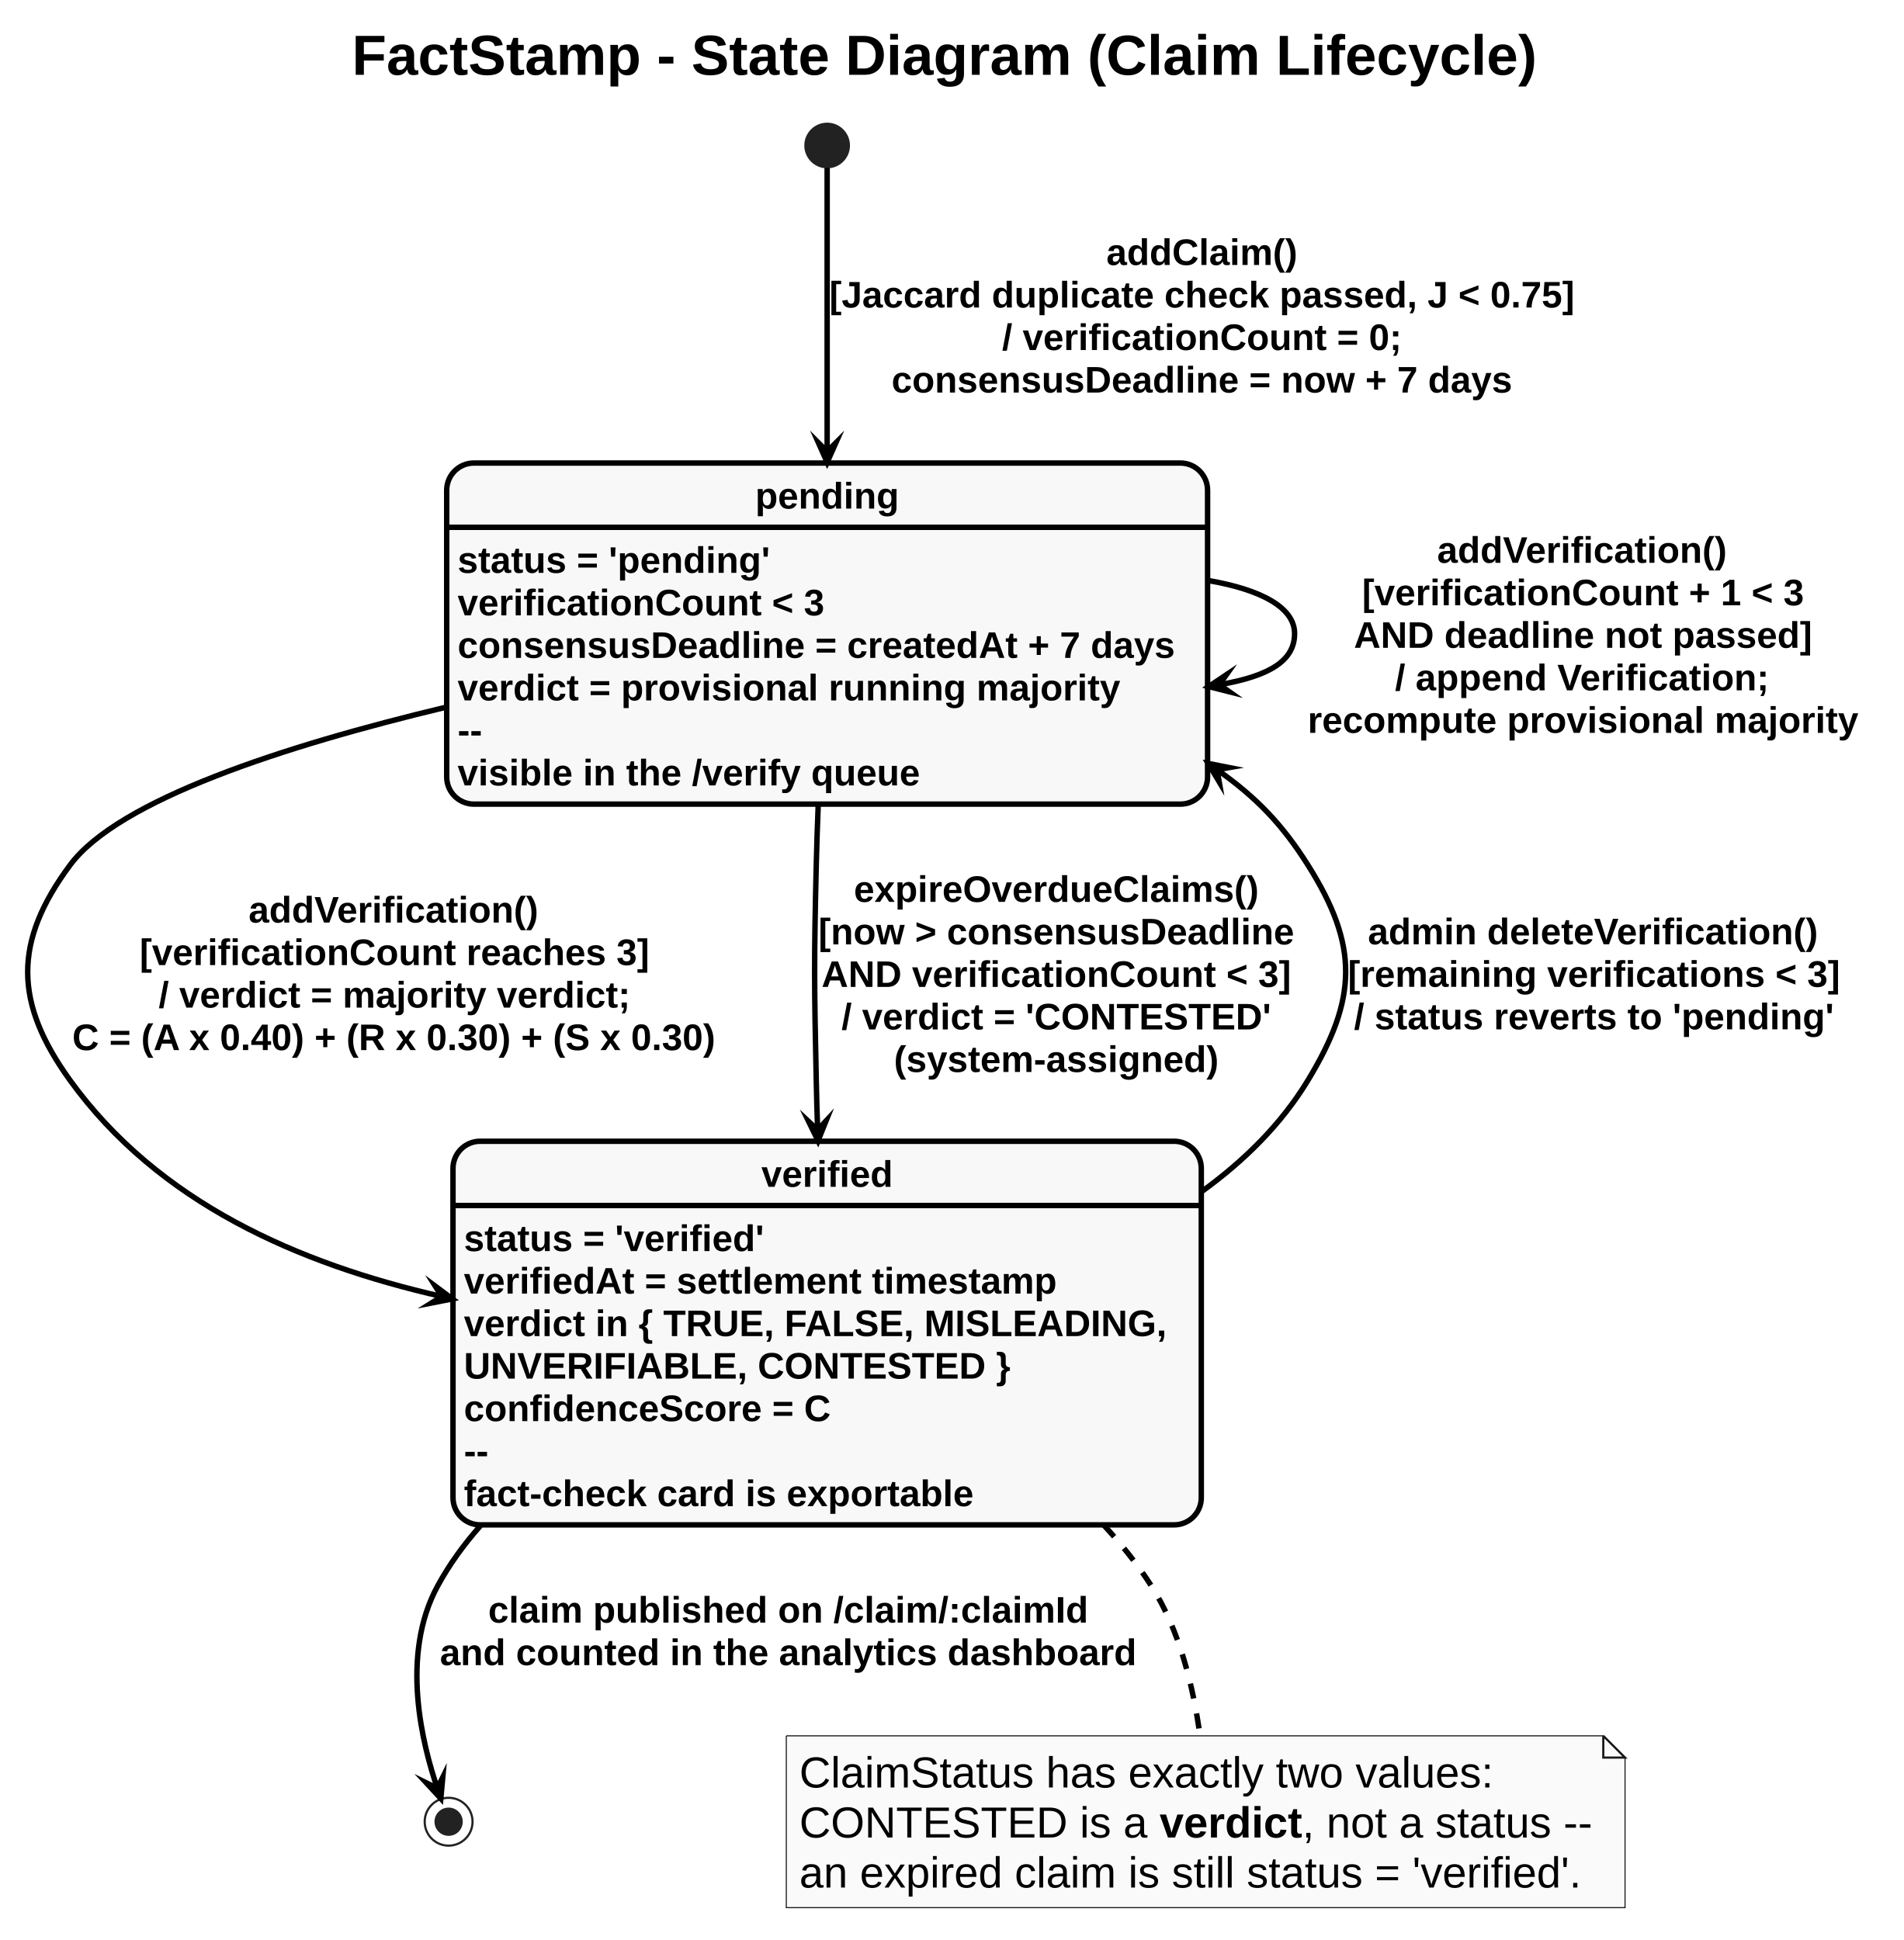
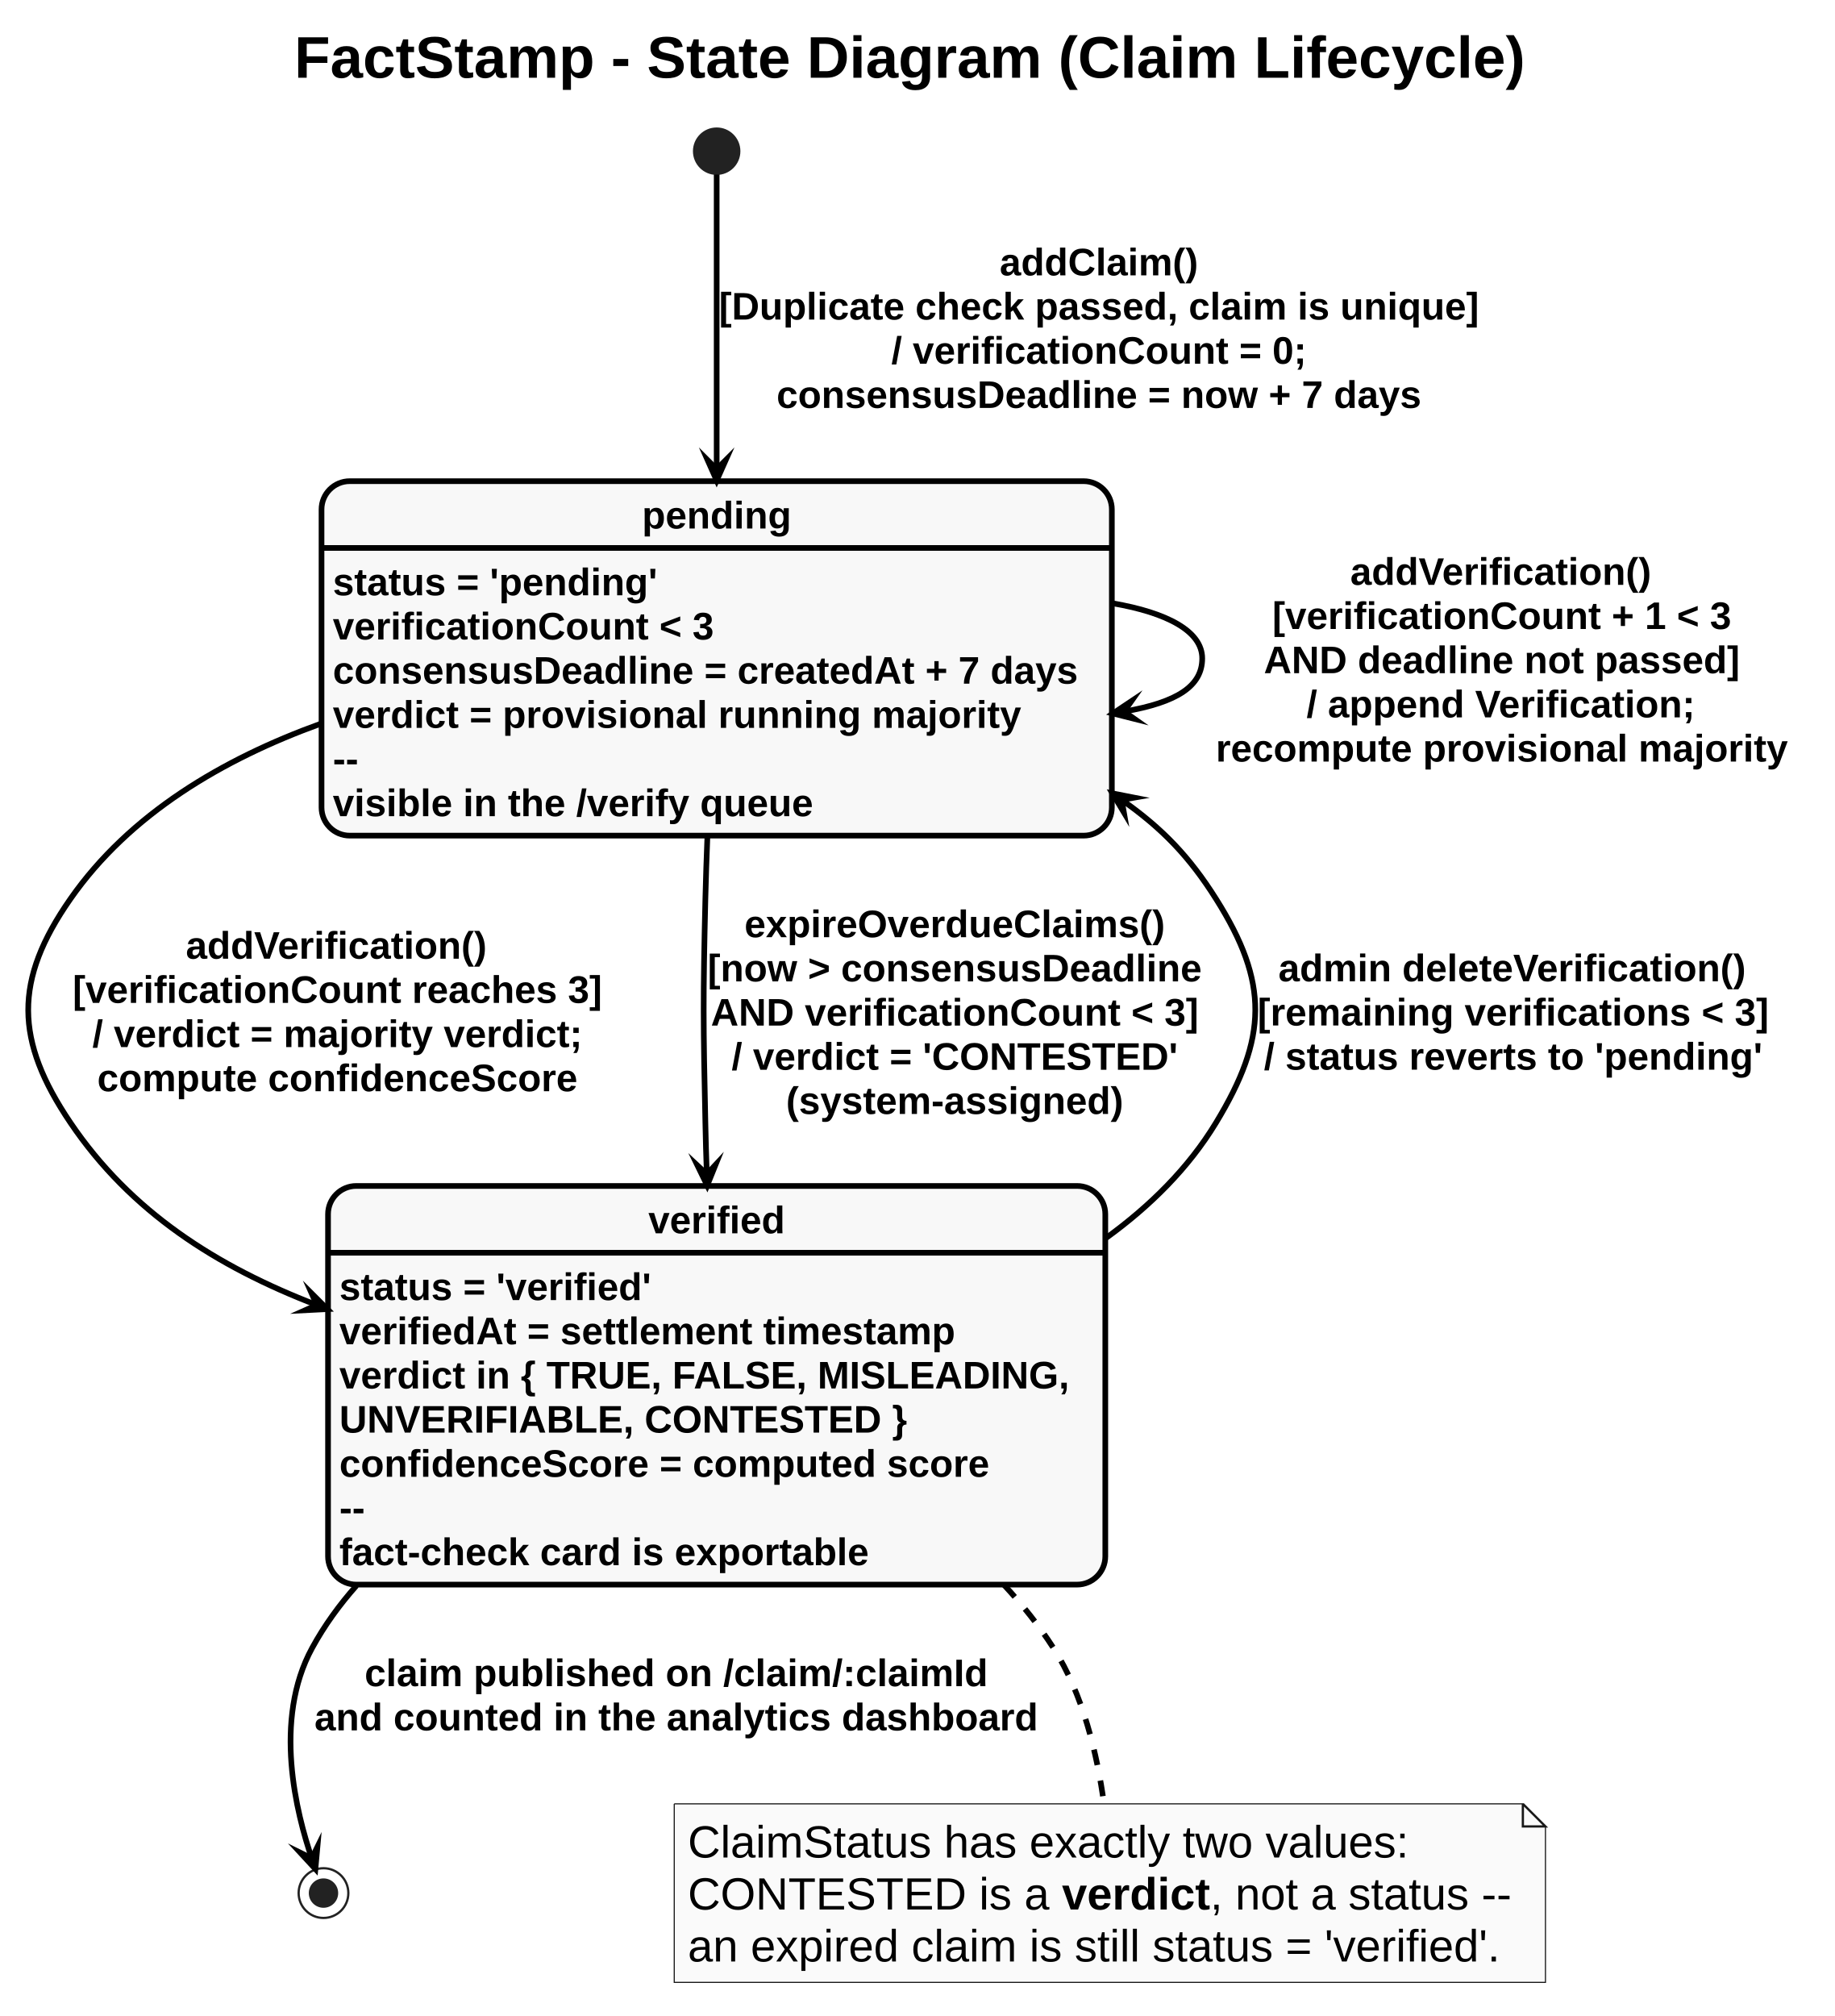
- <svg xmlns="http://www.w3.org/2000/svg" contentStyleType="text/css" data-diagram-type="STATE" height="892px" preserveAspectRatio="none" style="width:875px;height:892px;background:#FFFFFF;" version="1.1" viewBox="0 0 875 892" width="875px" zoomAndPan="magnify">
+ <svg xmlns="http://www.w3.org/2000/svg" contentStyleType="text/css" data-diagram-type="STATE" height="892px" preserveAspectRatio="none" style="width:812px;height:892px;background:#FFFFFF;" version="1.1" viewBox="0 0 812 892" width="812px" zoomAndPan="magnify">
  <defs />
  <g>
    <g class="title" data-source-line="33">
-       <text fill="#000000" font-family="'Liberation Sans'" font-size="26" font-weight="700" lengthAdjust="spacing" textLength="544.718" x="161.778" y="34.388">FactStamp - State Diagram (Claim Lifecycle)</text>
+       <text fill="#000000" font-family="'Liberation Sans'" font-size="26" font-weight="700" lengthAdjust="spacing" textLength="544.718" x="130.248" y="34.388">FactStamp - State Diagram (Claim Lifecycle)</text>
    </g>
    <g class="entity" data-qualified-name="Pending" data-source-line="44" id="ent0001">
-       <rect fill="#F8F8F8" height="156.838" rx="12.5" ry="12.5" style="stroke:#000000;stroke-width:2.5;" width="349.757" x="205.34" y="212.898" />
-       <line style="stroke:#000000;stroke-width:2.5;" x1="205.34" x2="555.097" y1="242.446" y2="242.446" />
-       <text fill="#000000" font-family="'Liberation Sans'" font-size="17" font-weight="700" lengthAdjust="spacing" textLength="66.099" x="347.169" y="233.843">pending</text>
-       <text fill="#000000" font-family="'Liberation Sans'" font-size="17" font-weight="700" lengthAdjust="spacing" textLength="143.628" x="210.34" y="263.392">status = 'pending'</text>
-       <text fill="#000000" font-family="'Liberation Sans'" font-size="17" font-weight="700" lengthAdjust="spacing" textLength="168.614" x="210.34" y="282.94">verificationCount &lt; 3</text>
-       <text fill="#000000" font-family="'Liberation Sans'" font-size="17" font-weight="700" lengthAdjust="spacing" textLength="329.757" x="210.34" y="302.488">consensusDeadline = createdAt + 7 days</text>
-       <text fill="#000000" font-family="'Liberation Sans'" font-size="17" font-weight="700" lengthAdjust="spacing" textLength="304.647" x="210.34" y="322.037">verdict = provisional running majority</text>
-       <text fill="#000000" font-family="'Liberation Sans'" font-size="17" font-weight="700" lengthAdjust="spacing" textLength="11.322" x="210.34" y="341.585">--</text>
-       <text fill="#000000" font-family="'Liberation Sans'" font-size="17" font-weight="700" lengthAdjust="spacing" textLength="212.566" x="210.34" y="361.133">visible in the /verify queue</text>
+       <rect fill="#F8F8F8" height="156.838" rx="12.5" ry="12.5" style="stroke:#000000;stroke-width:2.5;" width="349.757" x="142.29" y="212.898" />
+       <line style="stroke:#000000;stroke-width:2.5;" x1="142.29" x2="492.047" y1="242.446" y2="242.446" />
+       <text fill="#000000" font-family="'Liberation Sans'" font-size="17" font-weight="700" lengthAdjust="spacing" textLength="66.099" x="284.119" y="233.843">pending</text>
+       <text fill="#000000" font-family="'Liberation Sans'" font-size="17" font-weight="700" lengthAdjust="spacing" textLength="143.628" x="147.29" y="263.392">status = 'pending'</text>
+       <text fill="#000000" font-family="'Liberation Sans'" font-size="17" font-weight="700" lengthAdjust="spacing" textLength="168.614" x="147.29" y="282.94">verificationCount &lt; 3</text>
+       <text fill="#000000" font-family="'Liberation Sans'" font-size="17" font-weight="700" lengthAdjust="spacing" textLength="329.757" x="147.29" y="302.488">consensusDeadline = createdAt + 7 days</text>
+       <text fill="#000000" font-family="'Liberation Sans'" font-size="17" font-weight="700" lengthAdjust="spacing" textLength="304.647" x="147.29" y="322.037">verdict = provisional running majority</text>
+       <text fill="#000000" font-family="'Liberation Sans'" font-size="17" font-weight="700" lengthAdjust="spacing" textLength="11.322" x="147.29" y="341.585">--</text>
+       <text fill="#000000" font-family="'Liberation Sans'" font-size="17" font-weight="700" lengthAdjust="spacing" textLength="212.566" x="147.29" y="361.133">visible in the /verify queue</text>
    </g>
    <g class="entity" data-qualified-name="Verified" data-source-line="53" id="ent0002">
-       <rect fill="#F8F8F8" height="176.387" rx="12.5" ry="12.5" style="stroke:#000000;stroke-width:2.5;" width="343.979" x="208.23" y="524.737" />
-       <line style="stroke:#000000;stroke-width:2.5;" x1="208.23" x2="552.21" y1="554.286" y2="554.286" />
-       <text fill="#000000" font-family="'Liberation Sans'" font-size="17" font-weight="700" lengthAdjust="spacing" textLength="60.471" x="349.984" y="545.683">verified</text>
-       <text fill="#000000" font-family="'Liberation Sans'" font-size="17" font-weight="700" lengthAdjust="spacing" textLength="138" x="213.23" y="575.232">status = 'verified'</text>
-       <text fill="#000000" font-family="'Liberation Sans'" font-size="17" font-weight="700" lengthAdjust="spacing" textLength="272.556" x="213.23" y="594.78">verifiedAt = settlement timestamp</text>
-       <text fill="#000000" font-family="'Liberation Sans'" font-size="17" font-weight="700" lengthAdjust="spacing" textLength="323.979" x="213.23" y="614.328">verdict in { TRUE, FALSE, MISLEADING,</text>
-       <text fill="#000000" font-family="'Liberation Sans'" font-size="17" font-weight="700" lengthAdjust="spacing" textLength="251.24" x="213.23" y="633.877">UNVERIFIABLE, CONTESTED }</text>
-       <text fill="#000000" font-family="'Liberation Sans'" font-size="17" font-weight="700" lengthAdjust="spacing" textLength="168.639" x="213.23" y="653.425">confidenceScore = C</text>
-       <text fill="#000000" font-family="'Liberation Sans'" font-size="17" font-weight="700" lengthAdjust="spacing" textLength="11.322" x="213.23" y="672.973">--</text>
-       <text fill="#000000" font-family="'Liberation Sans'" font-size="17" font-weight="700" lengthAdjust="spacing" textLength="234.323" x="213.23" y="692.522">fact-check card is exportable</text>
+       <rect fill="#F8F8F8" height="176.387" rx="12.5" ry="12.5" style="stroke:#000000;stroke-width:2.5;" width="343.979" x="145.17" y="524.737" />
+       <line style="stroke:#000000;stroke-width:2.5;" x1="145.17" x2="489.149" y1="554.286" y2="554.286" />
+       <text fill="#000000" font-family="'Liberation Sans'" font-size="17" font-weight="700" lengthAdjust="spacing" textLength="60.471" x="286.924" y="545.683">verified</text>
+       <text fill="#000000" font-family="'Liberation Sans'" font-size="17" font-weight="700" lengthAdjust="spacing" textLength="138" x="150.17" y="575.232">status = 'verified'</text>
+       <text fill="#000000" font-family="'Liberation Sans'" font-size="17" font-weight="700" lengthAdjust="spacing" textLength="272.556" x="150.17" y="594.78">verifiedAt = settlement timestamp</text>
+       <text fill="#000000" font-family="'Liberation Sans'" font-size="17" font-weight="700" lengthAdjust="spacing" textLength="323.979" x="150.17" y="614.328">verdict in { TRUE, FALSE, MISLEADING,</text>
+       <text fill="#000000" font-family="'Liberation Sans'" font-size="17" font-weight="700" lengthAdjust="spacing" textLength="251.24" x="150.17" y="633.877">UNVERIFIABLE, CONTESTED }</text>
+       <text fill="#000000" font-family="'Liberation Sans'" font-size="17" font-weight="700" lengthAdjust="spacing" textLength="287.672" x="150.17" y="653.425">confidenceScore = computed score</text>
+       <text fill="#000000" font-family="'Liberation Sans'" font-size="17" font-weight="700" lengthAdjust="spacing" textLength="11.322" x="150.17" y="672.973">--</text>
+       <text fill="#000000" font-family="'Liberation Sans'" font-size="17" font-weight="700" lengthAdjust="spacing" textLength="234.323" x="150.17" y="692.522">fact-check card is exportable</text>
    </g>
    <g class="start_entity" data-qualified-name=".start." data-source-line="63" id="ent0003">
-       <ellipse cx="380.22" cy="66.897" fill="#222222" rx="10" ry="10" style="stroke:#222222;stroke-width:1;" />
+       <ellipse cx="317.16" cy="66.897" fill="#222222" rx="10" ry="10" style="stroke:#222222;stroke-width:1;" />
    </g>
    <g class="end_entity" data-qualified-name=".end." data-source-line="73" id="ent0009">
-       <ellipse cx="206.22" cy="837.617" fill="none" rx="11" ry="11" style="stroke:#222222;stroke-width:1;" />
-       <ellipse cx="206.22" cy="837.617" fill="#222222" rx="6" ry="6" style="stroke:#222222;stroke-width:1;" />
+       <ellipse cx="143.16" cy="837.617" fill="none" rx="11" ry="11" style="stroke:#222222;stroke-width:1;" />
+       <ellipse cx="143.16" cy="837.617" fill="#222222" rx="6" ry="6" style="stroke:#222222;stroke-width:1;" />
    </g>
    <g class="entity" data-qualified-name="GMN11" data-source-line="76" id="ent0012">
-       <path d="M361.45,798.128 L361.45,877.122 L747.001,877.122 L747.001,808.128 L737.001,798.128 L361.45,798.128" fill="#FAFAFA" style="stroke:#181818;stroke-width:0.5;" />
-       <path d="M737.001,798.128 L737.001,808.128 L747.001,808.128 L737.001,798.128" fill="#FAFAFA" style="stroke:#181818;stroke-width:1;" />
-       <text fill="#000000" font-family="'Liberation Sans'" font-size="20" lengthAdjust="spacing" textLength="319.023" x="367.45" y="821.887">ClaimStatus has exactly two values:</text>
-       <text fill="#000000" font-family="'Liberation Sans'" font-size="20" lengthAdjust="spacing" textLength="160.019" x="367.45" y="844.885">CONTESTED is a</text>
-       <text fill="#000000" font-family="'Liberation Sans'" font-size="20" font-weight="700" lengthAdjust="spacing" textLength="65.586" x="533.026" y="844.885">verdict</text>
-       <text fill="#000000" font-family="'Liberation Sans'" font-size="20" lengthAdjust="spacing" textLength="133.389" x="598.612" y="844.885">, not a status --</text>
-       <text fill="#000000" font-family="'Liberation Sans'" font-size="20" lengthAdjust="spacing" textLength="359.443" x="367.45" y="867.883">an expired claim is still status = 'verified'.</text>
+       <path d="M298.39,798.128 L298.39,877.122 L683.941,877.122 L683.941,808.128 L673.941,798.128 L298.39,798.128" fill="#FAFAFA" style="stroke:#181818;stroke-width:0.5;" />
+       <path d="M673.941,798.128 L673.941,808.128 L683.941,808.128 L673.941,798.128" fill="#FAFAFA" style="stroke:#181818;stroke-width:1;" />
+       <text fill="#000000" font-family="'Liberation Sans'" font-size="20" lengthAdjust="spacing" textLength="319.023" x="304.39" y="821.887">ClaimStatus has exactly two values:</text>
+       <text fill="#000000" font-family="'Liberation Sans'" font-size="20" lengthAdjust="spacing" textLength="160.019" x="304.39" y="844.885">CONTESTED is a</text>
+       <text fill="#000000" font-family="'Liberation Sans'" font-size="20" font-weight="700" lengthAdjust="spacing" textLength="65.586" x="469.966" y="844.885">verdict</text>
+       <text fill="#000000" font-family="'Liberation Sans'" font-size="20" lengthAdjust="spacing" textLength="133.389" x="535.552" y="844.885">, not a status --</text>
+       <text fill="#000000" font-family="'Liberation Sans'" font-size="20" lengthAdjust="spacing" textLength="359.443" x="304.39" y="867.883">an expired claim is still status = 'verified'.</text>
    </g>
    <g class="link" data-entity-1="ent0003" data-entity-2="ent0001" data-link-type="dependency" data-source-line="63" id="lnk4">
-       <path d="M380.22,77.168 C380.22,100.147 380.22,156.558 380.22,207.597" fill="none" id="*start*-to-Pending" style="stroke:#000000;stroke-width:2.5;" />
-       <polygon fill="#000000" points="380.22,212.597,384.22,203.597,380.22,207.597,376.22,203.597,380.22,212.597" style="stroke:#000000;stroke-width:2.5;stroke-linejoin:miter;stroke-miterlimit:10;" />
-       <text fill="#000000" font-family="'Liberation Sans'" font-size="17" font-weight="700" lengthAdjust="spacing" textLength="87.839" x="508.571" y="121.843">addClaim()</text>
-       <text fill="#000000" font-family="'Liberation Sans'" font-size="17" font-weight="700" lengthAdjust="spacing" textLength="342.54" x="381.22" y="141.392">[Jaccard duplicate check passed, J &lt; 0.75]</text>
-       <text fill="#000000" font-family="'Liberation Sans'" font-size="17" font-weight="700" lengthAdjust="spacing" textLength="183.721" x="460.629" y="160.94">/ verificationCount = 0;</text>
-       <text fill="#000000" font-family="'Liberation Sans'" font-size="17" font-weight="700" lengthAdjust="spacing" textLength="285.331" x="409.825" y="180.488">consensusDeadline = now + 7 days</text>
+       <path d="M317.16,77.168 C317.16,100.147 317.16,156.558 317.16,207.597" fill="none" id="*start*-to-Pending" style="stroke:#000000;stroke-width:2.5;" />
+       <polygon fill="#000000" points="317.16,212.597,321.16,203.597,317.16,207.597,313.16,203.597,317.16,212.597" style="stroke:#000000;stroke-width:2.5;stroke-linejoin:miter;stroke-miterlimit:10;" />
+       <text fill="#000000" font-family="'Liberation Sans'" font-size="17" font-weight="700" lengthAdjust="spacing" textLength="87.839" x="442.406" y="121.843">addClaim()</text>
+       <text fill="#000000" font-family="'Liberation Sans'" font-size="17" font-weight="700" lengthAdjust="spacing" textLength="336.331" x="318.16" y="141.392">[Duplicate check passed, claim is unique]</text>
+       <text fill="#000000" font-family="'Liberation Sans'" font-size="17" font-weight="700" lengthAdjust="spacing" textLength="183.721" x="394.465" y="160.94">/ verificationCount = 0;</text>
+       <text fill="#000000" font-family="'Liberation Sans'" font-size="17" font-weight="700" lengthAdjust="spacing" textLength="285.331" x="343.66" y="180.488">consensusDeadline = now + 7 days</text>
    </g>
    <g class="link" data-entity-1="ent0001" data-entity-2="ent0001" data-link-type="dependency" data-source-line="65" id="lnk5">
-       <path d="M555.59,266.957 C579.31,271.048 595.1,279.168 595.1,291.317 C595.1,303.467 584.237,310.738 560.517,314.828" fill="none" id="Pending-to-Pending" style="stroke:#000000;stroke-width:2.5;" />
-       <polygon fill="#000000" points="555.59,315.678,565.139,318.09,560.517,314.828,563.779,310.206,555.59,315.678" style="stroke:#000000;stroke-width:2.5;stroke-linejoin:miter;stroke-miterlimit:10;" />
-       <text fill="#000000" font-family="'Liberation Sans'" font-size="17" font-weight="700" lengthAdjust="spacing" textLength="134.124" x="660.625" y="258.763">addVerification()</text>
-       <text fill="#000000" font-family="'Liberation Sans'" font-size="17" font-weight="700" lengthAdjust="spacing" textLength="203.103" x="626.135" y="278.312">[verificationCount + 1 &lt; 3</text>
-       <text fill="#000000" font-family="'Liberation Sans'" font-size="17" font-weight="700" lengthAdjust="spacing" textLength="210.641" x="622.367" y="297.86">AND deadline not passed]</text>
-       <text fill="#000000" font-family="'Liberation Sans'" font-size="17" font-weight="700" lengthAdjust="spacing" textLength="172.856" x="641.259" y="317.408">/ append Verification;</text>
-       <text fill="#000000" font-family="'Liberation Sans'" font-size="17" font-weight="700" lengthAdjust="spacing" textLength="253.174" x="601.1" y="336.957">recompute provisional majority</text>
+       <path d="M492.53,266.957 C516.25,271.048 532.04,279.168 532.04,291.317 C532.04,303.467 521.177,310.738 497.457,314.828" fill="none" id="Pending-to-Pending" style="stroke:#000000;stroke-width:2.5;" />
+       <polygon fill="#000000" points="492.53,315.678,502.079,318.09,497.457,314.828,500.719,310.206,492.53,315.678" style="stroke:#000000;stroke-width:2.5;stroke-linejoin:miter;stroke-miterlimit:10;" />
+       <text fill="#000000" font-family="'Liberation Sans'" font-size="17" font-weight="700" lengthAdjust="spacing" textLength="134.124" x="597.565" y="258.763">addVerification()</text>
+       <text fill="#000000" font-family="'Liberation Sans'" font-size="17" font-weight="700" lengthAdjust="spacing" textLength="203.103" x="563.075" y="278.312">[verificationCount + 1 &lt; 3</text>
+       <text fill="#000000" font-family="'Liberation Sans'" font-size="17" font-weight="700" lengthAdjust="spacing" textLength="210.641" x="559.307" y="297.86">AND deadline not passed]</text>
+       <text fill="#000000" font-family="'Liberation Sans'" font-size="17" font-weight="700" lengthAdjust="spacing" textLength="172.856" x="578.199" y="317.408">/ append Verification;</text>
+       <text fill="#000000" font-family="'Liberation Sans'" font-size="17" font-weight="700" lengthAdjust="spacing" textLength="253.174" x="538.04" y="336.957">recompute provisional majority</text>
    </g>
    <g class="link" data-entity-1="ent0001" data-entity-2="ent0002" data-link-type="dependency" data-source-line="67" id="lnk6">
-       <path d="M205.22,325.118 C130.09,343.087 54.41,367.827 32.22,397.738 C6,433.077 6.46,461.067 32.22,496.738 C72.84,552.967 137.085,581.087 203.065,596.117" fill="none" id="Pending-to-Verified" style="stroke:#000000;stroke-width:2.5;" />
-       <polygon fill="#000000" points="207.94,597.227,200.053,591.328,203.065,596.117,198.276,599.129,207.94,597.227" style="stroke:#000000;stroke-width:2.5;stroke-linejoin:miter;stroke-miterlimit:10;" />
-       <text fill="#000000" font-family="'Liberation Sans'" font-size="17" font-weight="700" lengthAdjust="spacing" textLength="134.124" x="114.269" y="424.183">addVerification()</text>
-       <text fill="#000000" font-family="'Liberation Sans'" font-size="17" font-weight="700" lengthAdjust="spacing" textLength="234.281" x="64.19" y="443.732">[verificationCount reaches 3]</text>
-       <text fill="#000000" font-family="'Liberation Sans'" font-size="17" font-weight="700" lengthAdjust="spacing" textLength="216.833" x="72.914" y="463.28">/ verdict = majority verdict;</text>
-       <text fill="#000000" font-family="'Liberation Sans'" font-size="17" font-weight="700" lengthAdjust="spacing" textLength="296.222" x="33.22" y="482.828">C = (A x 0.40) + (R x 0.30) + (S x 0.30)</text>
+       <path d="M141.86,320.248 C98.72,335.837 57.42,360.077 31.16,397.738 C6,433.827 6.54,460.267 31.16,496.738 C57.83,536.217 95.853,560.372 140.203,577.432" fill="none" id="Pending-to-Verified" style="stroke:#000000;stroke-width:2.5;" />
+       <polygon fill="#000000" points="144.87,579.227,137.906,572.263,140.203,577.432,135.034,579.73,144.87,579.227" style="stroke:#000000;stroke-width:2.5;stroke-linejoin:miter;stroke-miterlimit:10;" />
+       <text fill="#000000" font-family="'Liberation Sans'" font-size="17" font-weight="700" lengthAdjust="spacing" textLength="134.124" x="82.239" y="424.183">addVerification()</text>
+       <text fill="#000000" font-family="'Liberation Sans'" font-size="17" font-weight="700" lengthAdjust="spacing" textLength="234.281" x="32.16" y="443.732">[verificationCount reaches 3]</text>
+       <text fill="#000000" font-family="'Liberation Sans'" font-size="17" font-weight="700" lengthAdjust="spacing" textLength="216.833" x="40.884" y="463.28">/ verdict = majority verdict;</text>
+       <text fill="#000000" font-family="'Liberation Sans'" font-size="17" font-weight="700" lengthAdjust="spacing" textLength="212.55" x="43.026" y="482.828">compute confidenceScore</text>
    </g>
    <g class="link" data-entity-1="ent0001" data-entity-2="ent0002" data-link-type="dependency" data-source-line="69" id="lnk7">
-       <path d="M376.12,370.027 C375.75,379.358 375.43,388.757 375.22,397.738 C374.18,441.728 374.27,452.748 375.22,496.738 C375.42,505.738 375.524,510.141 375.854,519.521" fill="none" id="Pending-to-Verified-1" style="stroke:#000000;stroke-width:2.5;" />
-       <polygon fill="#000000" points="376.03,524.518,379.711,515.382,375.854,519.521,371.716,515.664,376.03,524.518" style="stroke:#000000;stroke-width:2.5;stroke-linejoin:miter;stroke-miterlimit:10;" />
-       <text fill="#000000" font-family="'Liberation Sans'" font-size="17" font-weight="700" lengthAdjust="spacing" textLength="186.128" x="392.502" y="414.683">expireOverdueClaims()</text>
-       <text fill="#000000" font-family="'Liberation Sans'" font-size="17" font-weight="700" lengthAdjust="spacing" textLength="218.692" x="376.22" y="434.232">[now &gt; consensusDeadline</text>
-       <text fill="#000000" font-family="'Liberation Sans'" font-size="17" font-weight="700" lengthAdjust="spacing" textLength="215.829" x="377.652" y="453.78">AND verificationCount &lt; 3]</text>
-       <text fill="#000000" font-family="'Liberation Sans'" font-size="17" font-weight="700" lengthAdjust="spacing" textLength="197.492" x="386.82" y="473.328">/ verdict = 'CONTESTED'</text>
-       <text fill="#000000" font-family="'Liberation Sans'" font-size="17" font-weight="700" lengthAdjust="spacing" textLength="149.273" x="410.93" y="492.877">(system-assigned)</text>
+       <path d="M313.06,370.027 C312.69,379.358 312.38,388.757 312.16,397.738 C311.12,441.728 311.21,452.748 312.16,496.738 C312.36,505.738 312.464,510.141 312.794,519.521" fill="none" id="Pending-to-Verified-1" style="stroke:#000000;stroke-width:2.5;" />
+       <polygon fill="#000000" points="312.97,524.518,316.651,515.382,312.794,519.521,308.656,515.664,312.97,524.518" style="stroke:#000000;stroke-width:2.5;stroke-linejoin:miter;stroke-miterlimit:10;" />
+       <text fill="#000000" font-family="'Liberation Sans'" font-size="17" font-weight="700" lengthAdjust="spacing" textLength="186.128" x="329.442" y="414.683">expireOverdueClaims()</text>
+       <text fill="#000000" font-family="'Liberation Sans'" font-size="17" font-weight="700" lengthAdjust="spacing" textLength="218.692" x="313.16" y="434.232">[now &gt; consensusDeadline</text>
+       <text fill="#000000" font-family="'Liberation Sans'" font-size="17" font-weight="700" lengthAdjust="spacing" textLength="215.829" x="314.592" y="453.78">AND verificationCount &lt; 3]</text>
+       <text fill="#000000" font-family="'Liberation Sans'" font-size="17" font-weight="700" lengthAdjust="spacing" textLength="197.492" x="323.76" y="473.328">/ verdict = 'CONTESTED'</text>
+       <text fill="#000000" font-family="'Liberation Sans'" font-size="17" font-weight="700" lengthAdjust="spacing" textLength="149.273" x="347.87" y="492.877">(system-assigned)</text>
    </g>
    <g class="link" data-entity-1="ent0002" data-entity-2="ent0001" data-link-type="dependency" data-source-line="71" id="lnk8">
-       <path d="M552.71,547.648 C571.96,533.697 588.99,516.898 601.22,496.738 C624.04,459.118 624.7,434.947 601.22,397.738 C589.48,379.127 577.552,366.611 559.452,353.901" fill="none" id="Verified-to-Pending" style="stroke:#000000;stroke-width:2.5;" />
-       <polygon fill="#000000" points="555.36,351.027,560.427,359.473,559.452,353.901,565.024,352.926,555.36,351.027" style="stroke:#000000;stroke-width:2.5;stroke-linejoin:miter;stroke-miterlimit:10;" />
-       <text fill="#000000" font-family="'Liberation Sans'" font-size="17" font-weight="700" lengthAdjust="spacing" textLength="207.818" x="628.802" y="434.183">admin deleteVerification()</text>
-       <text fill="#000000" font-family="'Liberation Sans'" font-size="17" font-weight="700" lengthAdjust="spacing" textLength="226.263" x="619.58" y="453.732">[remaining verifications &lt; 3]</text>
-       <text fill="#000000" font-family="'Liberation Sans'" font-size="17" font-weight="700" lengthAdjust="spacing" textLength="220.626" x="622.398" y="473.28">/ status reverts to 'pending'</text>
+       <path d="M489.65,547.648 C508.9,533.697 525.94,516.898 538.16,496.738 C560.98,459.118 561.64,434.947 538.16,397.738 C526.43,379.127 514.491,366.612 496.401,353.902" fill="none" id="Verified-to-Pending" style="stroke:#000000;stroke-width:2.5;" />
+       <polygon fill="#000000" points="492.31,351.027,497.375,359.474,496.401,353.902,501.974,352.928,492.31,351.027" style="stroke:#000000;stroke-width:2.5;stroke-linejoin:miter;stroke-miterlimit:10;" />
+       <text fill="#000000" font-family="'Liberation Sans'" font-size="17" font-weight="700" lengthAdjust="spacing" textLength="207.818" x="565.742" y="434.183">admin deleteVerification()</text>
+       <text fill="#000000" font-family="'Liberation Sans'" font-size="17" font-weight="700" lengthAdjust="spacing" textLength="226.263" x="556.52" y="453.732">[remaining verifications &lt; 3]</text>
+       <text fill="#000000" font-family="'Liberation Sans'" font-size="17" font-weight="700" lengthAdjust="spacing" textLength="220.626" x="559.338" y="473.28">/ status reverts to 'pending'</text>
    </g>
    <g class="link" data-entity-1="ent0002" data-entity-2="ent0009" data-link-type="dependency" data-source-line="73" id="lnk10">
-       <path d="M220.81,701.577 C213.27,710.058 206.62,719.227 201.22,729.128 C183.68,761.268 194.322,802.473 201.032,822.233" fill="none" id="Verified-to-*end*" style="stroke:#000000;stroke-width:2.5;" />
-       <polygon fill="#000000" points="202.64,826.967,203.534,817.159,201.032,822.233,195.958,819.732,202.64,826.967" style="stroke:#000000;stroke-width:2.5;stroke-linejoin:miter;stroke-miterlimit:10;" />
-       <text fill="#000000" font-family="'Liberation Sans'" font-size="17" font-weight="700" lengthAdjust="spacing" textLength="275.843" x="224.408" y="746.073">claim published on /claim/:claimId</text>
-       <text fill="#000000" font-family="'Liberation Sans'" font-size="17" font-weight="700" lengthAdjust="spacing" textLength="320.219" x="202.22" y="765.622">and counted in the analytics dashboard</text>
+       <path d="M157.75,701.577 C150.22,710.058 143.56,719.227 138.16,729.128 C120.62,761.268 131.262,802.473 137.972,822.233" fill="none" id="Verified-to-*end*" style="stroke:#000000;stroke-width:2.5;" />
+       <polygon fill="#000000" points="139.58,826.967,140.474,817.159,137.972,822.233,132.899,819.732,139.58,826.967" style="stroke:#000000;stroke-width:2.5;stroke-linejoin:miter;stroke-miterlimit:10;" />
+       <text fill="#000000" font-family="'Liberation Sans'" font-size="17" font-weight="700" lengthAdjust="spacing" textLength="275.843" x="161.348" y="746.073">claim published on /claim/:claimId</text>
+       <text fill="#000000" font-family="'Liberation Sans'" font-size="17" font-weight="700" lengthAdjust="spacing" textLength="320.219" x="139.16" y="765.622">and counted in the analytics dashboard</text>
    </g>
    <g class="link" data-entity-1="ent0002" data-entity-2="ent0012" data-link-type="association" data-source-line="76" id="lnk13">
-       <path d="M507.47,701.347 C515.56,710.077 522.95,719.357 529.22,729.128 C542.37,749.607 548.62,776.217 551.59,797.837" fill="none" id="Verified-GMN11" style="stroke:#000000;stroke-width:2.5;stroke-dasharray:7,7;" />
+       <path d="M444.41,701.347 C452.5,710.077 459.89,719.357 466.16,729.128 C479.31,749.607 485.56,776.217 488.53,797.837" fill="none" id="Verified-GMN11" style="stroke:#000000;stroke-width:2.5;stroke-dasharray:7,7;" />
    </g>
  </g>
</svg>
